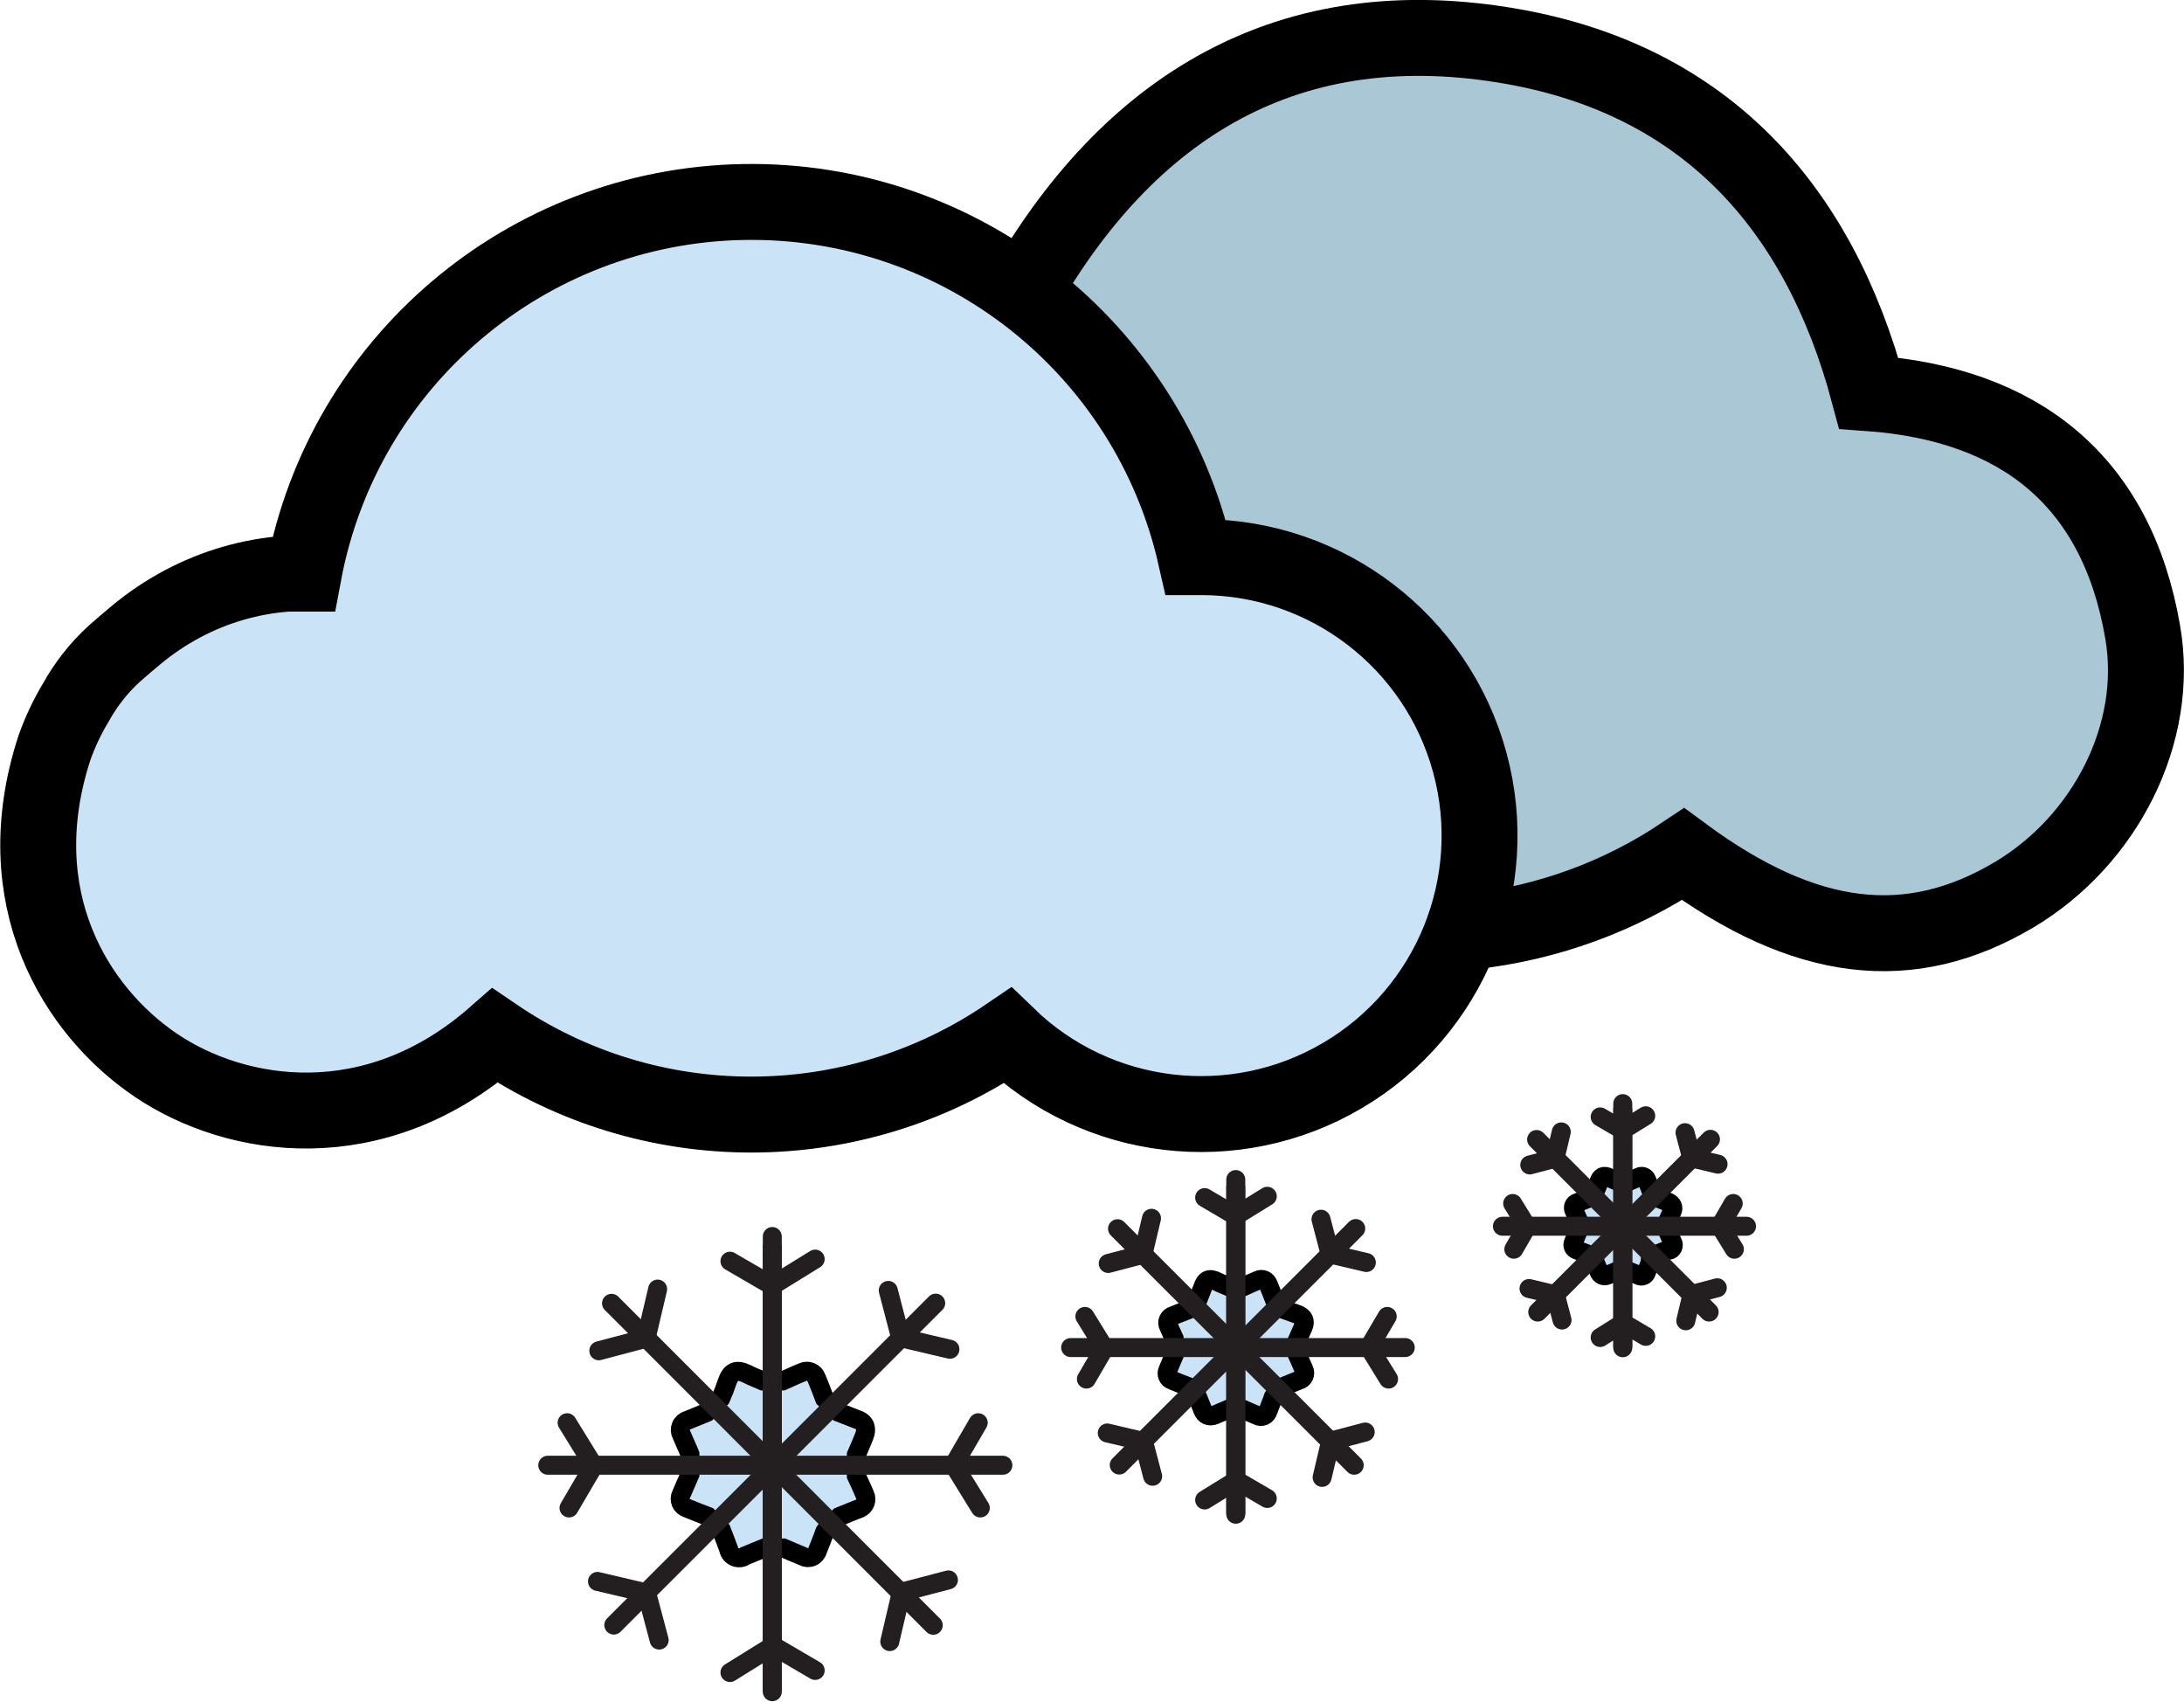
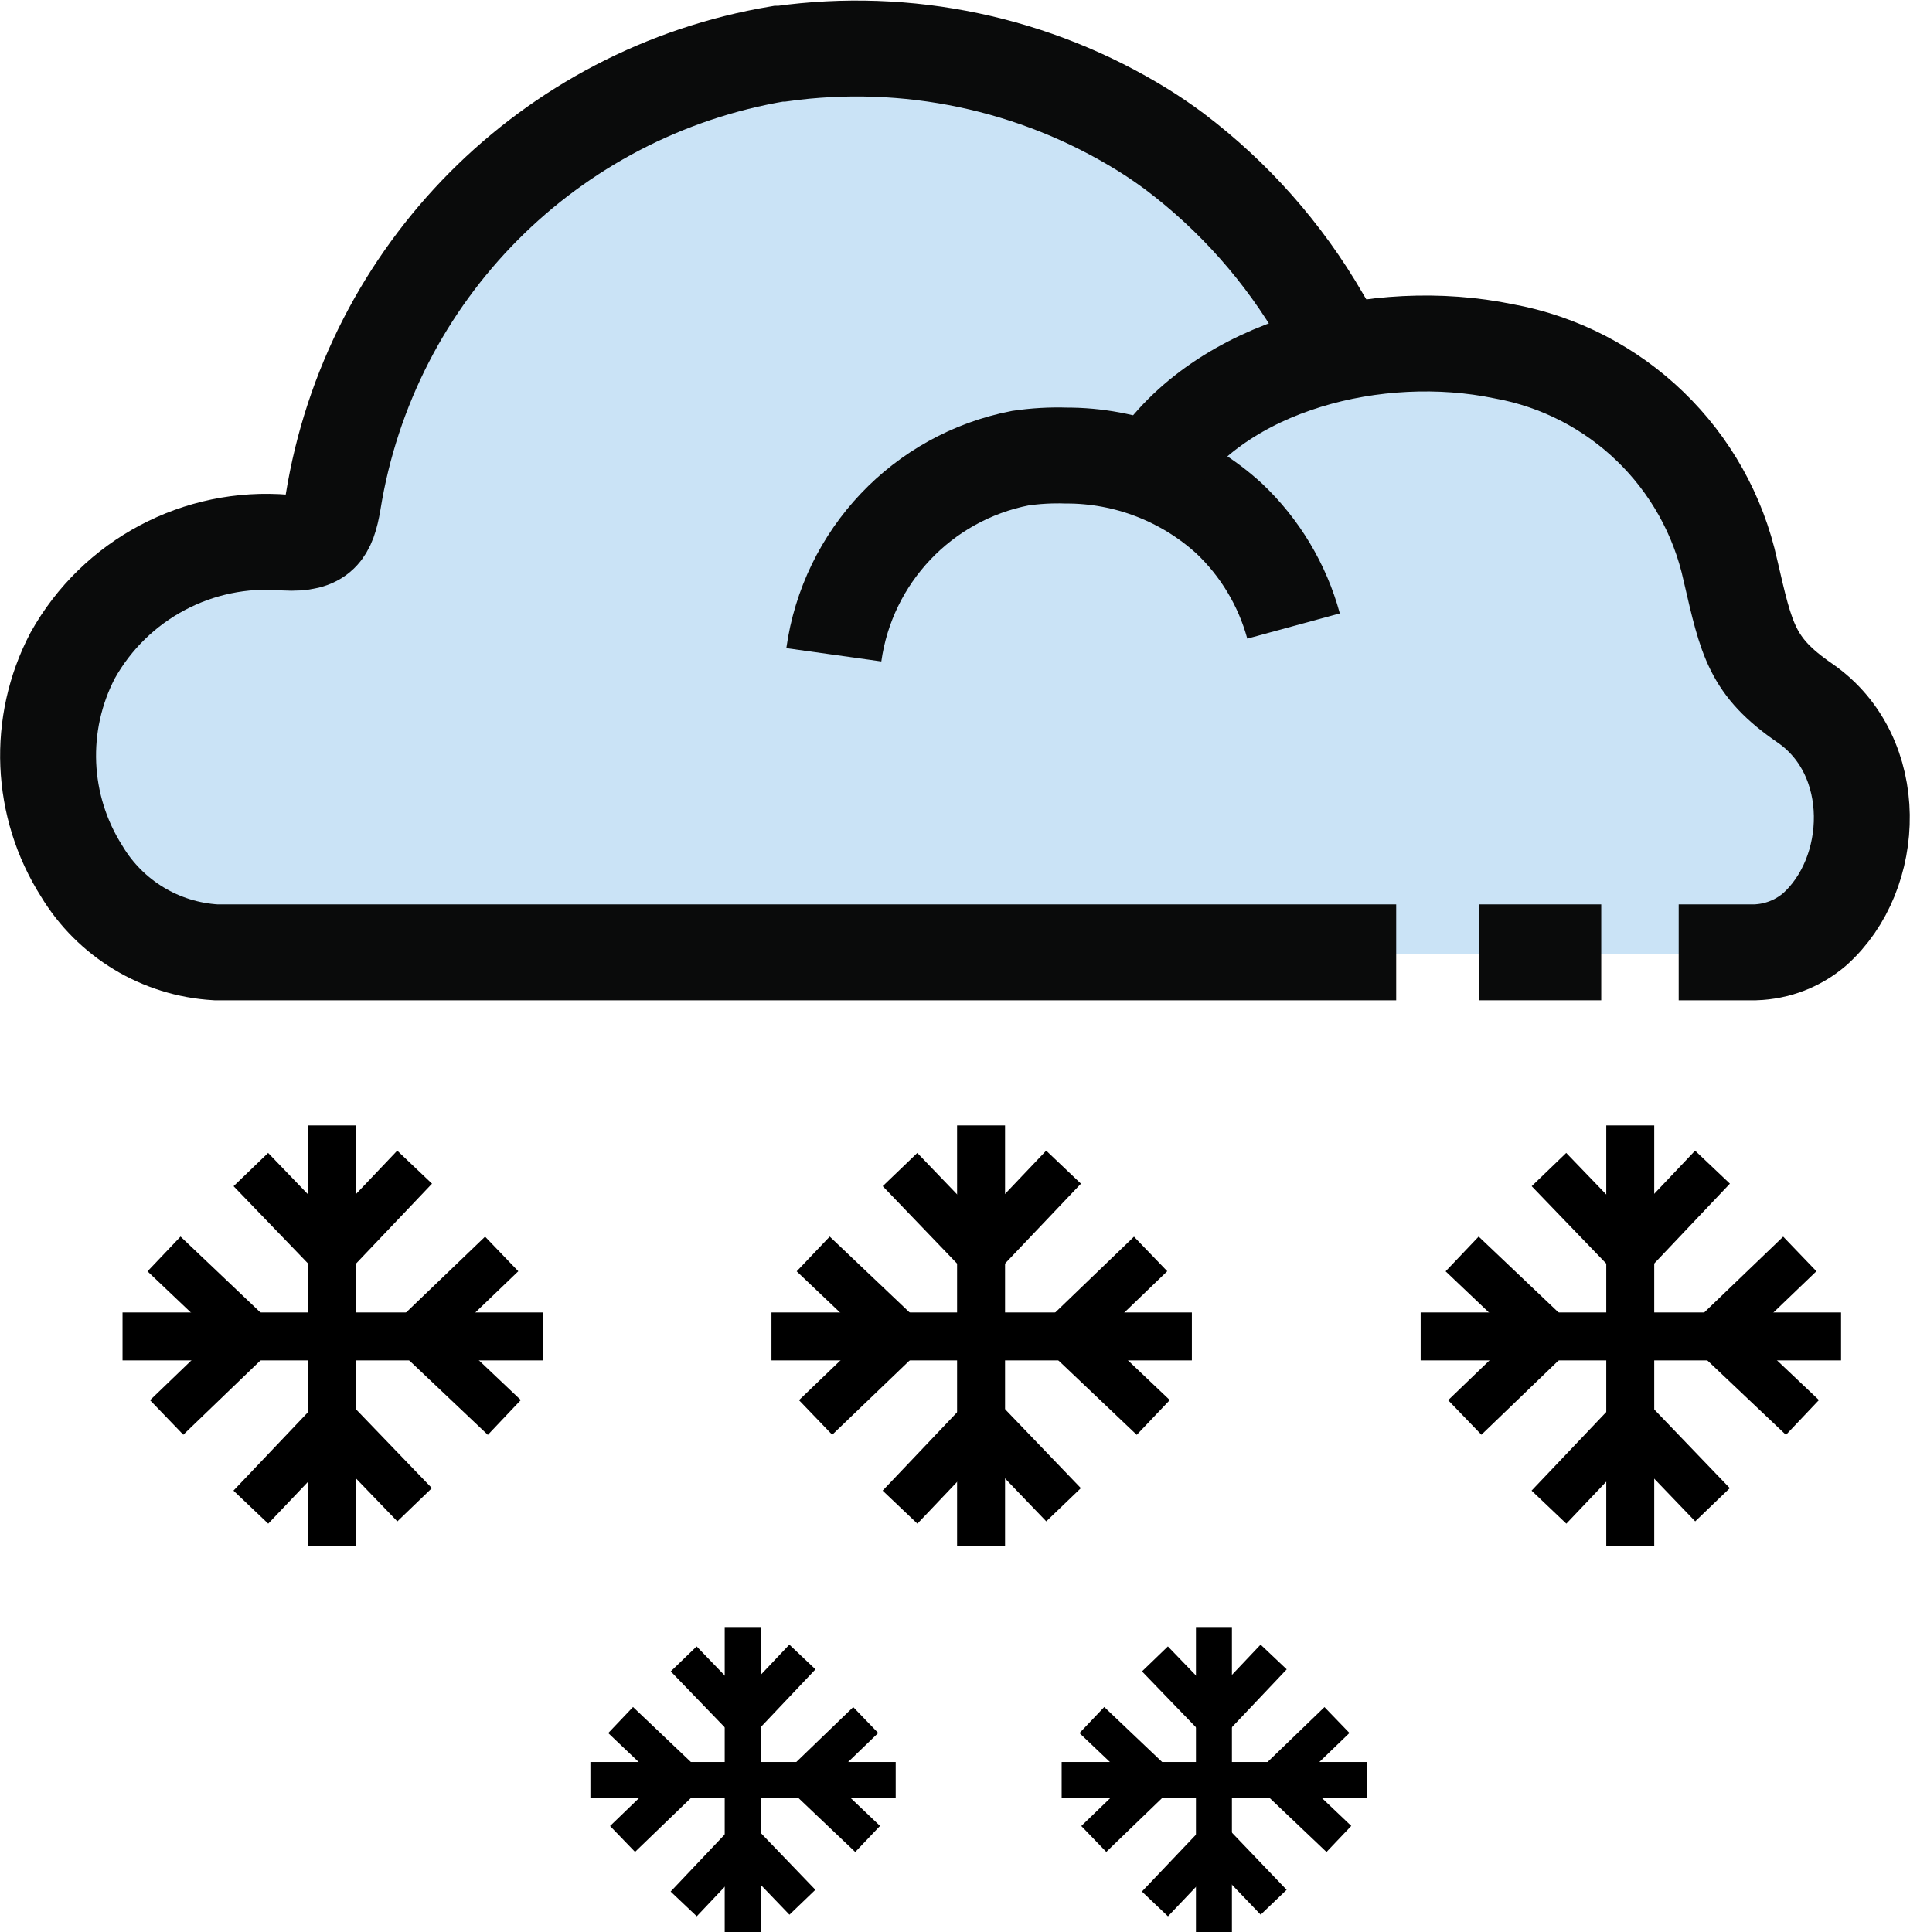
- <svg xmlns="http://www.w3.org/2000/svg" viewBox="0 0 115.07 89.62">
+ <svg xmlns="http://www.w3.org/2000/svg" viewBox="0 0 79.62 80.58">
  <defs>
-     <style>.cls-1{fill:#cae3f6;}.cls-2{fill:#aac7d5;}.cls-3,.cls-4,.cls-5,.cls-6{fill:none;stroke-miterlimit:10;}.cls-3,.cls-6{stroke:#000;}.cls-4,.cls-5{stroke:#231f20;}.cls-5{stroke-linecap:round;}.cls-6{stroke-width:4px;}</style>
+     <style>.cls-1{fill:#cae3f6;}.cls-2,.cls-3,.cls-4{fill:none;stroke-miterlimit:10;}.cls-2,.cls-3{stroke:#000;}.cls-2{stroke-width:1.5px;}.cls-3{stroke-width:2px;}.cls-4{stroke:#0a0b0b;stroke-width:4px;}</style>
  </defs>
  <g id="Layer_2" data-name="Layer 2">
    <g id="Layer_1-2" data-name="Layer 1">
-       <path class="cls-1" d="M45.57,78.75c-.14-.34-.3-.68-.45-1V76.64c.15-.33.28-.65.42-1s.08-.69-.35-.85l-1-.39-.75-.73c-.15-.39-.28-.74-.43-1.09a.53.53,0,0,0-.73-.29c-.19.07-.37.16-.56.24l-.49.22H40.19c-.29-.13-.56-.23-.81-.36-.59-.29-.88-.15-1.08.44a7.82,7.82,0,0,1-.32.83l-.75.75-1,.41a.53.53,0,0,0-.32.77c.12.29.26.58.38.87l.06.15v1.06l-.46,1.06a.51.51,0,0,0,.31.72l.57.23.52.2.72.73c.13.34.26.66.38,1a.56.56,0,0,0,.88.35l1-.41h1l.54.23.5.21a.53.53,0,0,0,.77-.32c.12-.3.24-.6.35-.9,0,0,0-.07.07-.15l.73-.73.87-.35.21-.08A.53.53,0,0,0,45.57,78.75Z" />
-       <path class="cls-1" d="M68.7,72.15l-.34-.77v-.79l.31-.7c.13-.32,0-.51-.26-.63L67.69,69l-.55-.54c-.11-.28-.21-.54-.32-.8a.38.38,0,0,0-.53-.22l-.42.18-.35.16h-.78c-.21-.09-.41-.16-.6-.26-.43-.22-.64-.11-.78.33-.07.2-.16.39-.24.6l-.55.56-.76.3a.39.39,0,0,0-.24.56c.1.21.19.43.29.64l0,.11v.78c-.11.27-.23.52-.33.78a.38.38,0,0,0,.22.53l.42.17.39.15.52.53c.1.25.2.48.29.72s.32.4.64.26l.7-.3h.77l.39.17.37.16a.39.39,0,0,0,.57-.24c.08-.22.17-.44.25-.65,0,0,0-.06.05-.12l.54-.53.64-.26.15-.06A.39.39,0,0,0,68.7,72.15Z" />
-       <path class="cls-1" d="M88.12,65.44l-.24-.55v-.58c.08-.18.15-.35.23-.52s0-.36-.19-.45l-.53-.21-.4-.4c-.08-.2-.15-.39-.23-.57a.28.28,0,0,0-.39-.16l-.3.13-.26.11h-.57l-.43-.19c-.32-.16-.47-.08-.58.24a4,4,0,0,1-.17.44l-.4.41-.56.22a.28.28,0,0,0-.17.4l.21.48a.34.34,0,0,1,0,.08v.56c-.08.2-.16.38-.24.57a.28.28,0,0,0,.16.39l.31.12.28.11.38.39c.08.18.14.35.21.52s.23.3.47.19l.51-.22h.56l.29.12.27.12a.28.28,0,0,0,.41-.18c.06-.16.12-.32.19-.48a.44.44,0,0,1,0-.08l.39-.39.47-.19.12,0A.28.28,0,0,0,88.12,65.44Z" />
-       <path class="cls-2" d="M76.34,49.28a1.25,1.25,0,0,1,.78-.46,25,25,0,0,0,11.13-4.11c6.44,4.75,12,5.41,17.45,2.13,4.78-2.85,7.71-8.49,6.77-13.84-1.39-8-6.53-12-14.43-12.58C95.4,10.58,89.36,4,79.32,2.21,67.58.11,59,5.26,53.31,15.44" />
-       <path class="cls-1" d="M62.9,29.09l-.36,0a24,24,0,0,0-47,.87c-.29,0-.58,0-.87,0a14.09,14.09,0,0,0-5.53,1.59,14.8,14.8,0,0,0-2.35,1.57,14.06,14.06,0,0,0-1.17,1,10,10,0,0,0-2.06,2.5,13.13,13.13,0,0,0-1.13,2.4C-.15,47.07,3.58,53,7.8,55.88c4.37,2.94,11.5,4,17.85-1.57a24,24,0,0,0,27,0A14.67,14.67,0,1,0,62.9,29.09Z" />
-       <path class="cls-3" d="M45.57,78.75c-.14-.34-.3-.68-.45-1V76.64c.15-.33.28-.65.42-1s.08-.69-.35-.85l-1-.39-.75-.73c-.15-.39-.28-.74-.43-1.09a.53.53,0,0,0-.73-.29c-.19.07-.37.16-.56.24l-.49.22H40.19c-.29-.13-.56-.23-.81-.36-.59-.29-.88-.15-1.08.44a7.82,7.82,0,0,1-.32.83l-.75.75-1,.41a.53.53,0,0,0-.32.77c.12.29.26.58.38.87l.06.15v1.06l-.46,1.06a.51.51,0,0,0,.31.72l.57.23.52.2.72.73c.13.34.26.66.38,1a.56.56,0,0,0,.88.35l1-.41h1l.54.23.5.21a.53.53,0,0,0,.77-.32c.12-.3.24-.6.35-.9,0,0,0-.07.07-.15l.73-.73.87-.35.21-.08A.53.53,0,0,0,45.57,78.75Z" />
-       <line class="cls-4" x1="40.69" y1="65.59" x2="40.69" y2="89.12" />
-       <line class="cls-5" x1="40.69" y1="65.14" x2="40.69" y2="89.12" />
-       <polyline class="cls-5" points="38.46 66.44 40.68 67.73 42.95 66.33" />
-       <polyline class="cls-5" points="42.95 88 40.73 86.7 38.46 88.11" />
-       <line class="cls-5" x1="32.22" y1="68.66" x2="49.17" y2="85.62" />
-       <polyline class="cls-5" points="31.55 71.16 34.04 70.5 34.65 67.91" />
-       <polyline class="cls-5" points="49.97 83.23 47.49 83.88 46.88 86.48" />
-       <line class="cls-5" x1="49.3" y1="68.65" x2="32.34" y2="85.61" />
-       <polyline class="cls-5" points="46.8 67.98 47.45 70.47 50.05 71.08" />
-       <polyline class="cls-5" points="34.73 86.4 34.07 83.92 31.48 83.31" />
-       <line class="cls-5" x1="52.84" y1="77.19" x2="28.86" y2="77.19" />
-       <polyline class="cls-5" points="51.54 74.95 50.25 77.17 51.65 79.44" />
-       <polyline class="cls-5" points="29.98 79.44 31.28 77.22 29.88 74.95" />
-       <path class="cls-3" d="M68.7,72.15l-.34-.77v-.79l.31-.7c.13-.32,0-.51-.26-.63L67.69,69l-.55-.54c-.11-.28-.21-.54-.32-.8a.38.38,0,0,0-.53-.22l-.42.18-.35.16h-.78c-.21-.09-.41-.16-.6-.26-.43-.22-.64-.11-.78.33-.07.2-.16.39-.24.6l-.55.56-.76.3a.39.39,0,0,0-.24.56c.1.21.19.43.29.64l0,.11v.78c-.11.27-.23.52-.33.78a.38.38,0,0,0,.22.53l.42.17.39.15.52.53c.1.25.2.48.29.72s.32.4.64.26l.7-.3h.77l.39.17.37.16a.39.39,0,0,0,.57-.24c.08-.22.17-.44.25-.65,0,0,0-.06.05-.12l.54-.53.64-.26.15-.06A.39.39,0,0,0,68.7,72.15Z" />
-       <line class="cls-4" x1="65.11" y1="62.47" x2="65.11" y2="79.77" />
-       <line class="cls-5" x1="65.11" y1="62.14" x2="65.11" y2="79.77" />
-       <polyline class="cls-5" points="63.47 63.09 65.1 64.05 66.77 63.02" />
-       <polyline class="cls-5" points="66.77 78.94 65.14 77.99 63.47 79.02" />
-       <line class="cls-5" x1="58.88" y1="64.73" x2="71.35" y2="77.19" />
-       <polyline class="cls-5" points="58.39 66.56 60.22 66.08 60.67 64.18" />
-       <polyline class="cls-5" points="71.93 75.44 70.11 75.92 69.66 77.83" />
-       <line class="cls-5" x1="71.43" y1="64.72" x2="58.97" y2="77.18" />
-       <polyline class="cls-5" points="69.6 64.23 70.08 66.06 71.99 66.51" />
-       <polyline class="cls-5" points="60.73 77.77 60.25 75.94 58.34 75.49" />
-       <line class="cls-5" x1="74.04" y1="70.99" x2="56.41" y2="70.99" />
-       <polyline class="cls-5" points="73.09 69.35 72.13 70.98 73.16 72.65" />
-       <polyline class="cls-5" points="57.24 72.65 58.19 71.02 57.16 69.35" />
-       <path class="cls-3" d="M88.12,65.44l-.24-.55v-.58c.08-.18.15-.35.23-.52s0-.36-.19-.45l-.53-.21-.4-.4c-.08-.2-.15-.39-.23-.57a.28.28,0,0,0-.39-.16l-.3.13-.26.11h-.57l-.43-.19c-.32-.16-.47-.08-.58.24a4,4,0,0,1-.17.44l-.4.41-.56.22a.28.28,0,0,0-.17.4l.21.48a.34.34,0,0,1,0,.08v.56c-.08.2-.16.38-.24.57a.28.28,0,0,0,.16.39l.31.12.28.11.38.39c.08.18.14.35.21.52s.23.3.47.19l.51-.22h.56l.29.12.27.12a.28.28,0,0,0,.41-.18c.06-.16.12-.32.19-.48a.44.44,0,0,1,0-.08l.39-.39.47-.19.12,0A.28.28,0,0,0,88.12,65.44Z" />
-       <line class="cls-4" x1="85.5" y1="58.38" x2="85.5" y2="71" />
-       <line class="cls-5" x1="85.5" y1="58.14" x2="85.5" y2="71" />
-       <polyline class="cls-5" points="84.31 58.84 85.49 59.53 86.71 58.78" />
-       <polyline class="cls-5" points="86.71 70.4 85.52 69.7 84.31 70.46" />
-       <line class="cls-5" x1="80.96" y1="60.03" x2="90.05" y2="69.12" />
-       <polyline class="cls-5" points="80.6 61.37 81.93 61.02 82.26 59.63" />
-       <polyline class="cls-5" points="90.48 67.84 89.15 68.19 88.82 69.58" />
-       <line class="cls-5" x1="90.12" y1="60.02" x2="81.02" y2="69.12" />
-       <polyline class="cls-5" points="88.78 59.67 89.13 61 90.52 61.33" />
-       <polyline class="cls-5" points="82.3 69.54 81.95 68.21 80.56 67.88" />
-       <line class="cls-5" x1="92.02" y1="64.6" x2="79.16" y2="64.6" />
-       <polyline class="cls-5" points="91.32 63.4 90.63 64.59 91.38 65.81" />
-       <polyline class="cls-5" points="79.76 65.81 80.45 64.62 79.7 63.4" />
-       <path class="cls-6" d="M76.77,49.53a1.32,1.32,0,0,1,.77-.46A24.92,24.92,0,0,0,88.68,45c6.44,4.75,11.95,5.4,17.45,2.13,4.78-2.85,7.7-8.5,6.76-13.85-1.38-8-6.52-12-14.43-12.57C95.82,10.83,89.79,4.26,79.75,2.46,68,.36,59.45,5.51,53.73,15.7" />
-       <path class="cls-6" d="M63.32,29.35H63a24,24,0,0,0-47,.87l-.87,0a13.89,13.89,0,0,0-5.53,1.6A14.38,14.38,0,0,0,7.2,33.43c-.4.33-.79.67-1.17,1A10.11,10.11,0,0,0,4,37a13.24,13.24,0,0,0-1.13,2.39C.28,47.32,4,53.28,8.23,56.13s11.5,4,17.85-1.57a24,24,0,0,0,27,0A14.67,14.67,0,1,0,63.32,29.35Z" />
+       <path class="cls-1" d="M58.62,39.79H9.71a6.89,6.89,0,0,1-5.55-3.41,9,9,0,0,1,8.42-13.85c1.47.08,1.78-.47,2-1.71A22.62,22.62,0,0,1,33,2l.11,0a22.28,22.28,0,0,1,15,3.22,15.43,15.43,0,0,1,1.31.91,23.1,23.1,0,0,1,6.07,7l.71,1.21" />
+       <path class="cls-1" d="M35.31,27.27A9.77,9.77,0,0,1,43,19a10.75,10.75,0,0,1,1.91-.14,9.86,9.86,0,0,1,6.75,2.65A9.55,9.55,0,0,1,54.36,26" />
+       <path class="cls-1" d="M48.52,19.47c2.83-4.43,9.34-6.06,14.54-5a11.88,11.88,0,0,1,9.41,9.23c.67,2.91.88,4,3.09,5.58,3.16,2.22,2.94,7.18.38,9.52a3.92,3.92,0,0,1-2.44,1H56.58" />
+       <line class="cls-1" x1="62.05" y1="39.79" x2="67.11" y2="39.79" />
+       <polyline class="cls-2" points="48.16 79.41 50.66 76.78 53.11 79.34" />
+       <polyline class="cls-2" points="53.11 69.11 50.62 71.74 48.16 69.19" />
+       <line class="cls-2" x1="50.62" y1="67.86" x2="50.62" y2="80.58" />
+       <polyline class="cls-2" points="55.83 76.7 53.2 74.2 55.75 71.74" />
+       <polyline class="cls-2" points="45.53 71.74 48.16 74.24 45.61 76.7" />
+       <line class="cls-2" x1="44.27" y1="74.24" x2="57" y2="74.24" />
+       <polyline class="cls-2" points="28.51 79.41 31 76.78 33.46 79.34" />
+       <polyline class="cls-2" points="33.46 69.11 30.97 71.74 28.51 69.19" />
+       <line class="cls-2" x1="30.97" y1="67.86" x2="30.97" y2="80.58" />
+       <polyline class="cls-2" points="36.18 76.7 33.55 74.2 36.1 71.74" />
+       <polyline class="cls-2" points="25.88 71.74 28.51 74.24 25.96 76.7" />
+       <line class="cls-2" x1="24.62" y1="74.24" x2="37.35" y2="74.24" />
+       <polyline class="cls-3" points="64.59 62.86 68.03 59.24 71.41 62.76" />
+       <polyline class="cls-3" points="71.41 48.68 67.98 52.3 64.59 48.78" />
+       <line class="cls-3" x1="67.98" y1="46.94" x2="67.98" y2="64.47" />
+       <polyline class="cls-3" points="75.16 59.12 71.53 55.68 75.05 52.3" />
+       <polyline class="cls-3" points="60.97 52.3 64.59 55.74 61.08 59.12" />
+       <line class="cls-3" x1="59.24" y1="55.74" x2="76.77" y2="55.74" />
+       <polyline class="cls-3" points="37.53 62.86 40.97 59.24 44.35 62.76" />
+       <polyline class="cls-3" points="44.35 48.68 40.91 52.3 37.53 48.78" />
+       <line class="cls-3" x1="40.91" y1="46.94" x2="40.91" y2="64.47" />
+       <polyline class="cls-3" points="48.09 59.12 44.47 55.68 47.98 52.3" />
+       <polyline class="cls-3" points="33.91 52.3 37.53 55.74 34.01 59.12" />
+       <line class="cls-3" x1="32.17" y1="55.74" x2="49.7" y2="55.74" />
+       <polyline class="cls-3" points="10.46 62.86 13.9 59.24 17.29 62.76" />
+       <polyline class="cls-3" points="17.29 48.68 13.85 52.3 10.46 48.78" />
+       <line class="cls-3" x1="13.85" y1="46.94" x2="13.85" y2="64.47" />
+       <polyline class="cls-3" points="21.03 59.12 17.4 55.68 20.92 52.3" />
+       <polyline class="cls-3" points="6.84 52.3 10.46 55.74 6.95 59.12" />
+       <line class="cls-3" x1="5.11" y1="55.74" x2="22.64" y2="55.74" />
+       <path class="cls-4" d="M58.22,39.72H9a7,7,0,0,1-5.59-3.38,9,9,0,0,1-.38-9,9.25,9.25,0,0,1,8.86-4.71c1.48.08,1.79-.46,2-1.69A22.6,22.6,0,0,1,32.47,2.24h.12A22.69,22.69,0,0,1,47.66,5.42q.66.41,1.32.9a23.26,23.26,0,0,1,6.11,6.91l.71,1.2" />
+       <path class="cls-4" d="M34.77,27.31a9.73,9.73,0,0,1,7.77-8.2A10.79,10.79,0,0,1,44.46,19a10.05,10.05,0,0,1,6.79,2.62,9.68,9.68,0,0,1,2.69,4.49" />
+       <path class="cls-4" d="M48.06,19.57c2.85-4.38,9.4-6,14.63-4.92a11.85,11.85,0,0,1,9.47,9.15c.67,2.89.88,4,3.11,5.53,3.18,2.2,3,7.12.39,9.44a4,4,0,0,1-2.47.95H70" />
+       <line class="cls-4" x1="61.67" y1="39.72" x2="66.77" y2="39.72" />
    </g>
  </g>
</svg>
